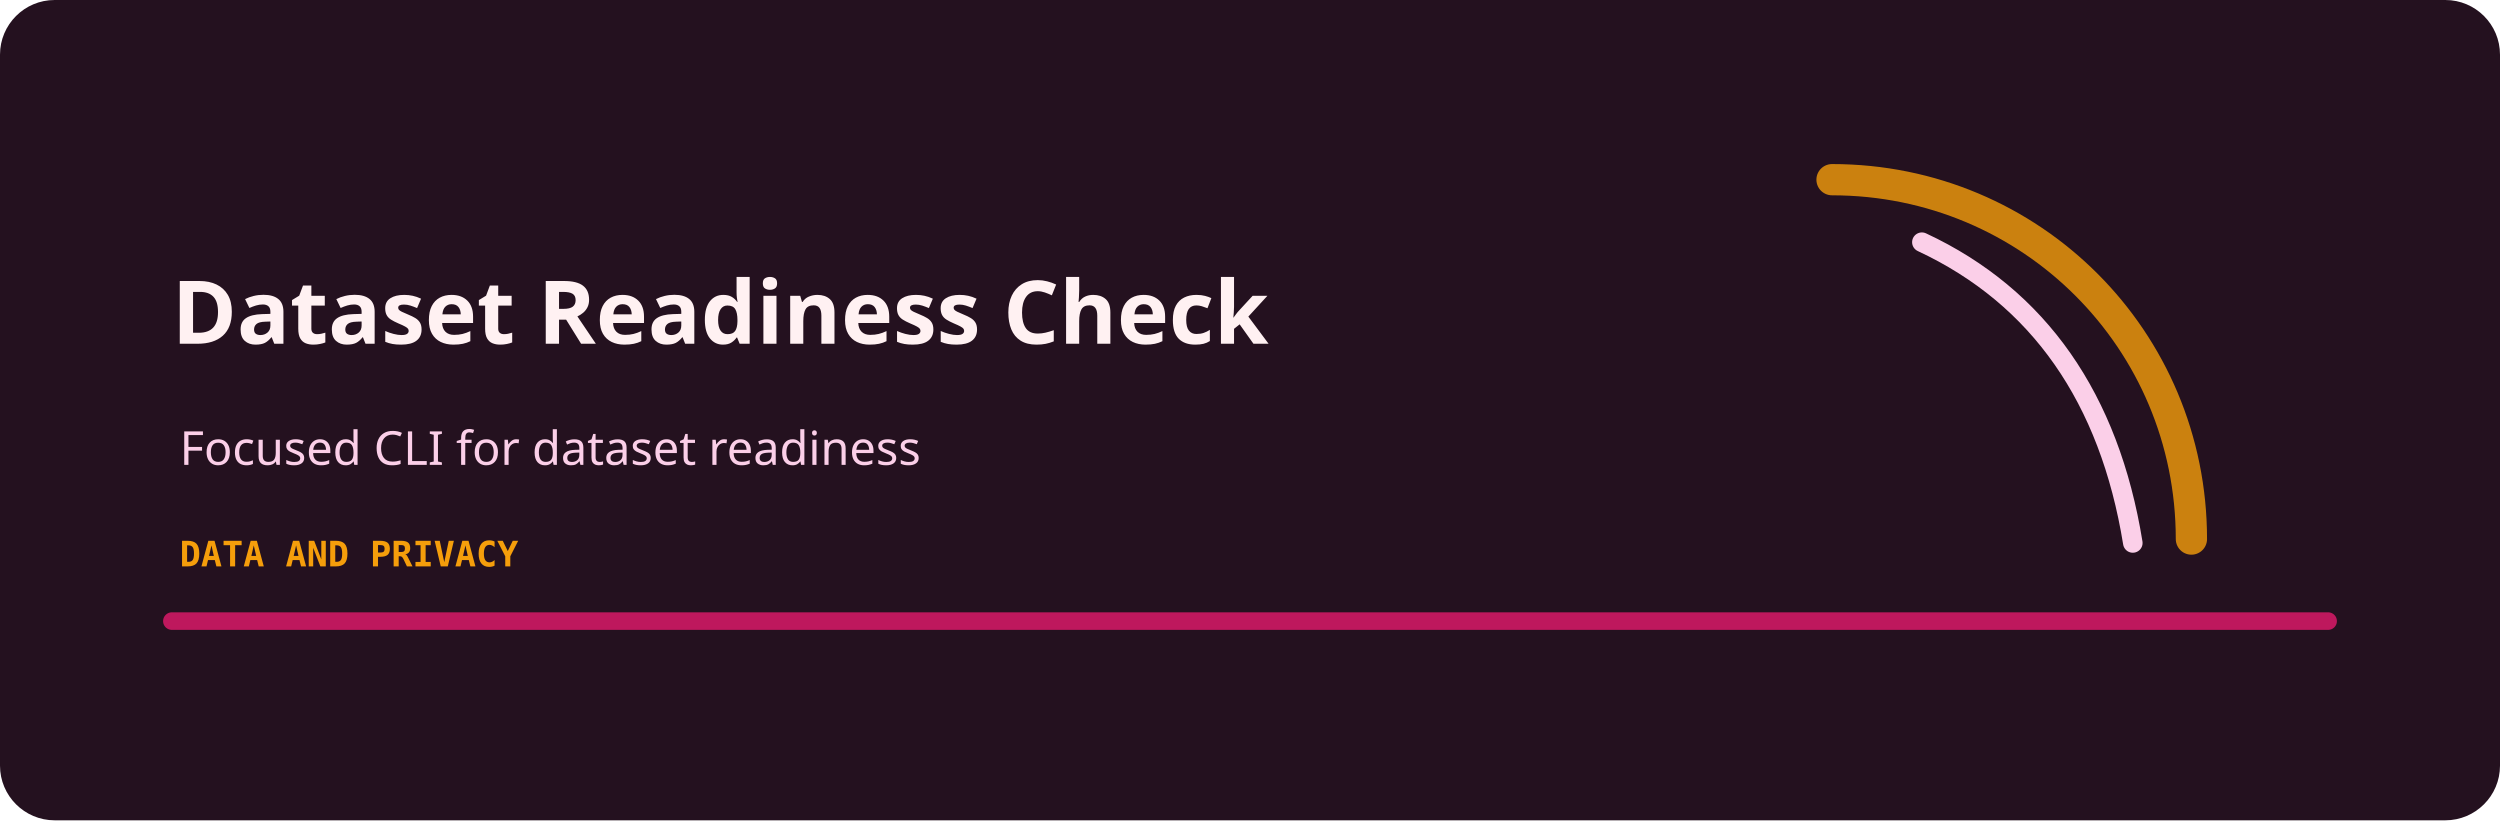
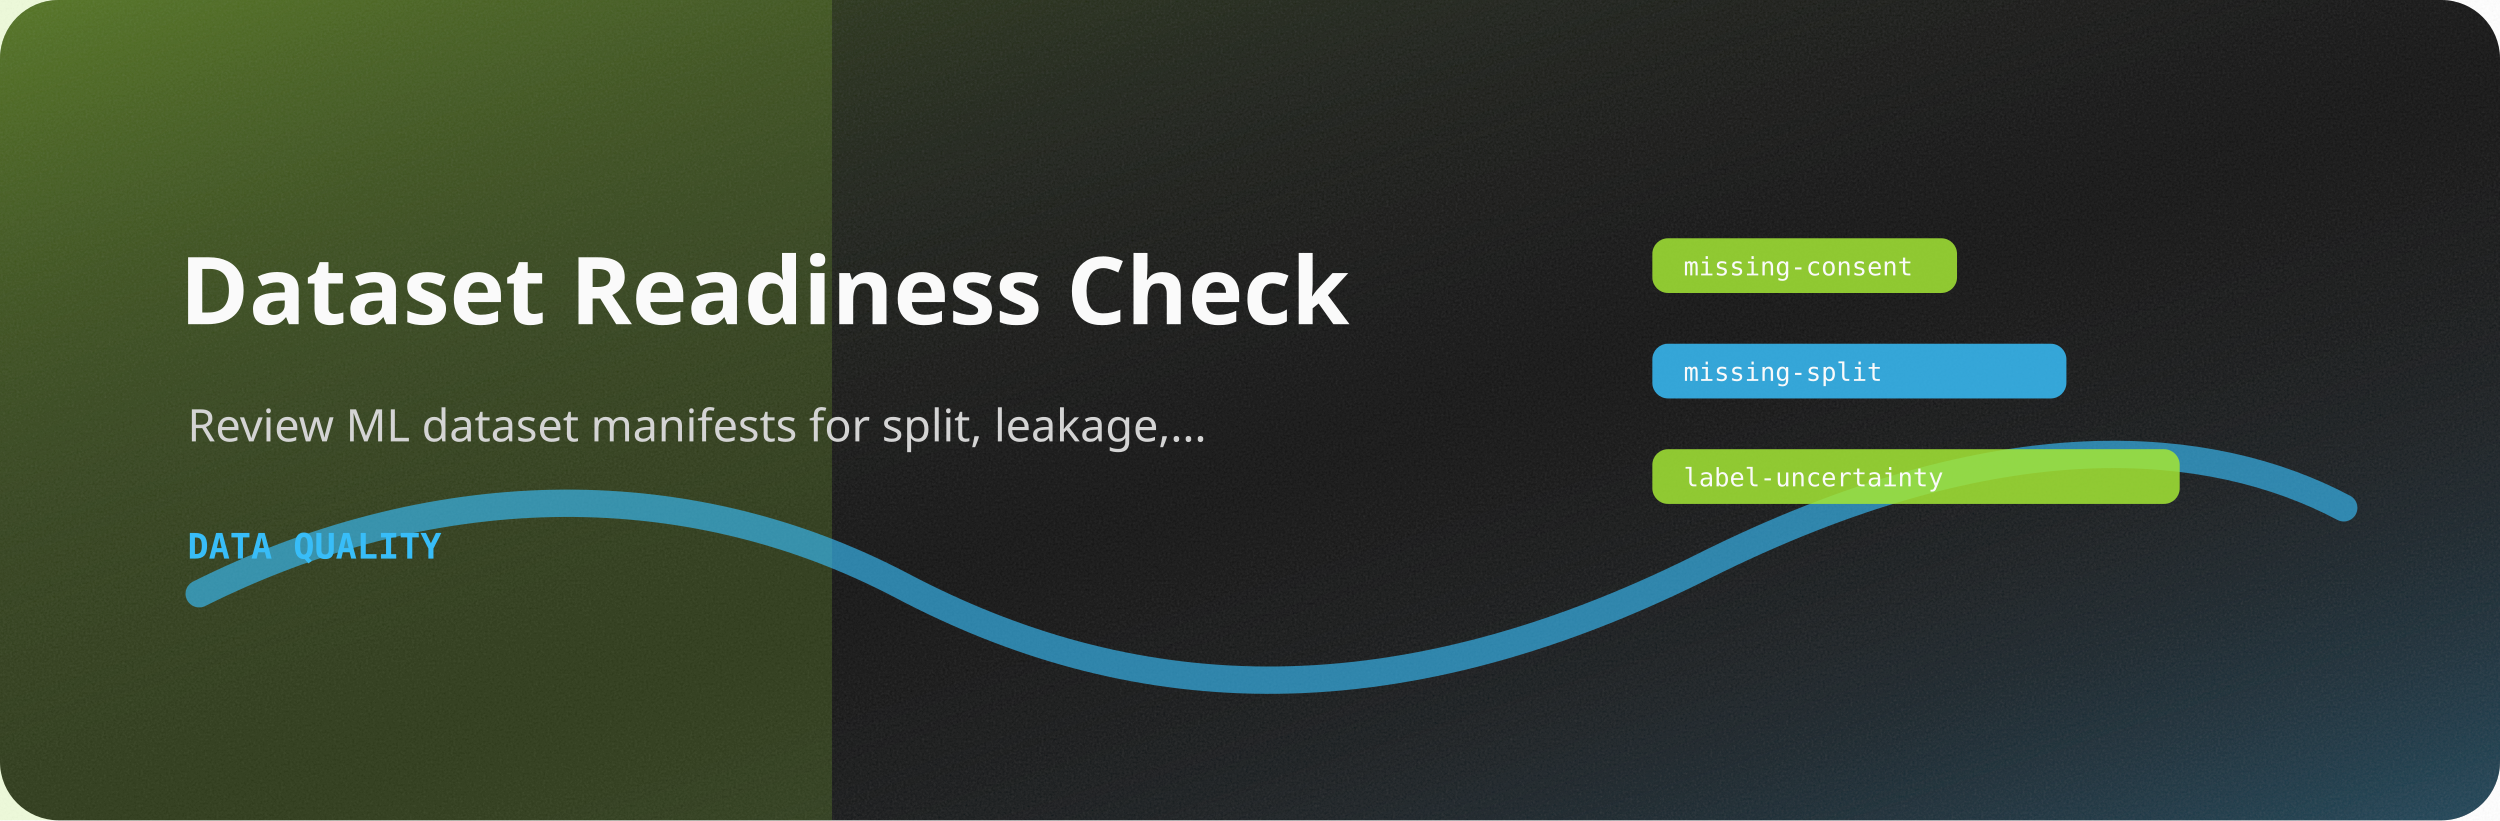
<svg xmlns="http://www.w3.org/2000/svg" width="1280" height="420" viewBox="0 0 1280 420" fill="none" role="img" aria-label="Dataset Readiness Check cover">
-   <rect width="1280" height="420" rx="28" fill="#24111f" />
-   <path d="M88 318h1104" stroke="#be185d" stroke-width="9" stroke-linecap="round" />
-   <path d="M938 92c102 0 184 82 184 184" stroke="#f59e0b" stroke-width="16" stroke-linecap="round" opacity=".8" />
-   <path d="M984 124c60 28 96 80 108 154" stroke="#fbcfe8" stroke-width="10" stroke-linecap="round" />
-   <text x="88" y="176" fill="#fff1f2" font-family="IBM Plex Sans, ui-sans-serif, system-ui" font-size="45" font-weight="850">Dataset Readiness Check</text>
-   <text x="92" y="238" fill="#fbcfe8" font-family="IBM Plex Sans, ui-sans-serif, system-ui" font-size="24">Focused CLI for dataset readiness</text>
-   <text x="92" y="290" fill="#f59e0b" font-family="ui-monospace, SFMono-Regular, Menlo, monospace" font-size="18" font-weight="700">DATA AND PRIVACY</text>
+   <defs>
+     <linearGradient id="g" x1="0" x2="1" y1="0" y2="1">
+       <stop offset="0" stop-color="#a3e635" stop-opacity=".34" />
+       <stop offset=".54" stop-color="#161616" stop-opacity="0" />
+       <stop offset="1" stop-color="#38bdf8" stop-opacity=".30" />
+     </linearGradient>
+     <filter id="grain" x="-20%" y="-20%" width="140%" height="140%">
+       <feTurbulence type="fractalNoise" baseFrequency=".85" numOctaves="2" seed="41" result="noise" />
+       <feColorMatrix type="saturate" values="0" />
+       <feComponentTransfer>
+         <feFuncA type="table" tableValues="0 .10" />
+       </feComponentTransfer>
+       <feBlend mode="soft-light" in2="SourceGraphic" />
+     </filter>
+   </defs>
+   <rect width="1280" height="420" rx="30" fill="#161616" />
+   <rect width="1280" height="420" rx="30" fill="url(#g)" filter="url(#grain)" />
+   <rect x="0" y="0" width="426" height="420" fill="#a3e635" opacity=".18" />
+   <path d="M102 304c116-58 246-64 360-4 114 60 246 72 410-10 152-76 260-66 328-30" stroke="#38bdf8" stroke-width="14" stroke-linecap="round" opacity=".64" />
+   <text x="92" y="166" fill="#fafafa" font-family="Aptos, Segoe UI, ui-sans-serif, system-ui" font-size="48" font-weight="850">Dataset Readiness Check</text>
+   <text x="96" y="226" fill="#d4d4d4" font-family="Aptos, Segoe UI, ui-sans-serif, system-ui" font-size="23">Review ML dataset manifests for split, leakage,...</text>
+   <text x="96" y="286" fill="#38bdf8" font-family="ui-monospace, SFMono-Regular, Menlo, monospace" font-size="18" font-weight="800">DATA QUALITY</text>
+   <rect x="846" y="122" width="156" height="28" rx="8" fill="#a3e635" opacity=".85" />
+   <text x="862" y="141" fill="#fafafa" font-family="ui-monospace, SFMono-Regular, Menlo, monospace" font-size="13">missing-consent</text>
+   <rect x="846" y="176" width="212" height="28" rx="8" fill="#38bdf8" opacity=".85" />
+   <text x="862" y="195" fill="#fafafa" font-family="ui-monospace, SFMono-Regular, Menlo, monospace" font-size="13">missing-split</text>
+   <rect x="846" y="230" width="270" height="28" rx="8" fill="#a3e635" opacity=".85" />
+   <text x="862" y="249" fill="#fafafa" font-family="ui-monospace, SFMono-Regular, Menlo, monospace" font-size="13">label-uncertainty</text>
</svg>
